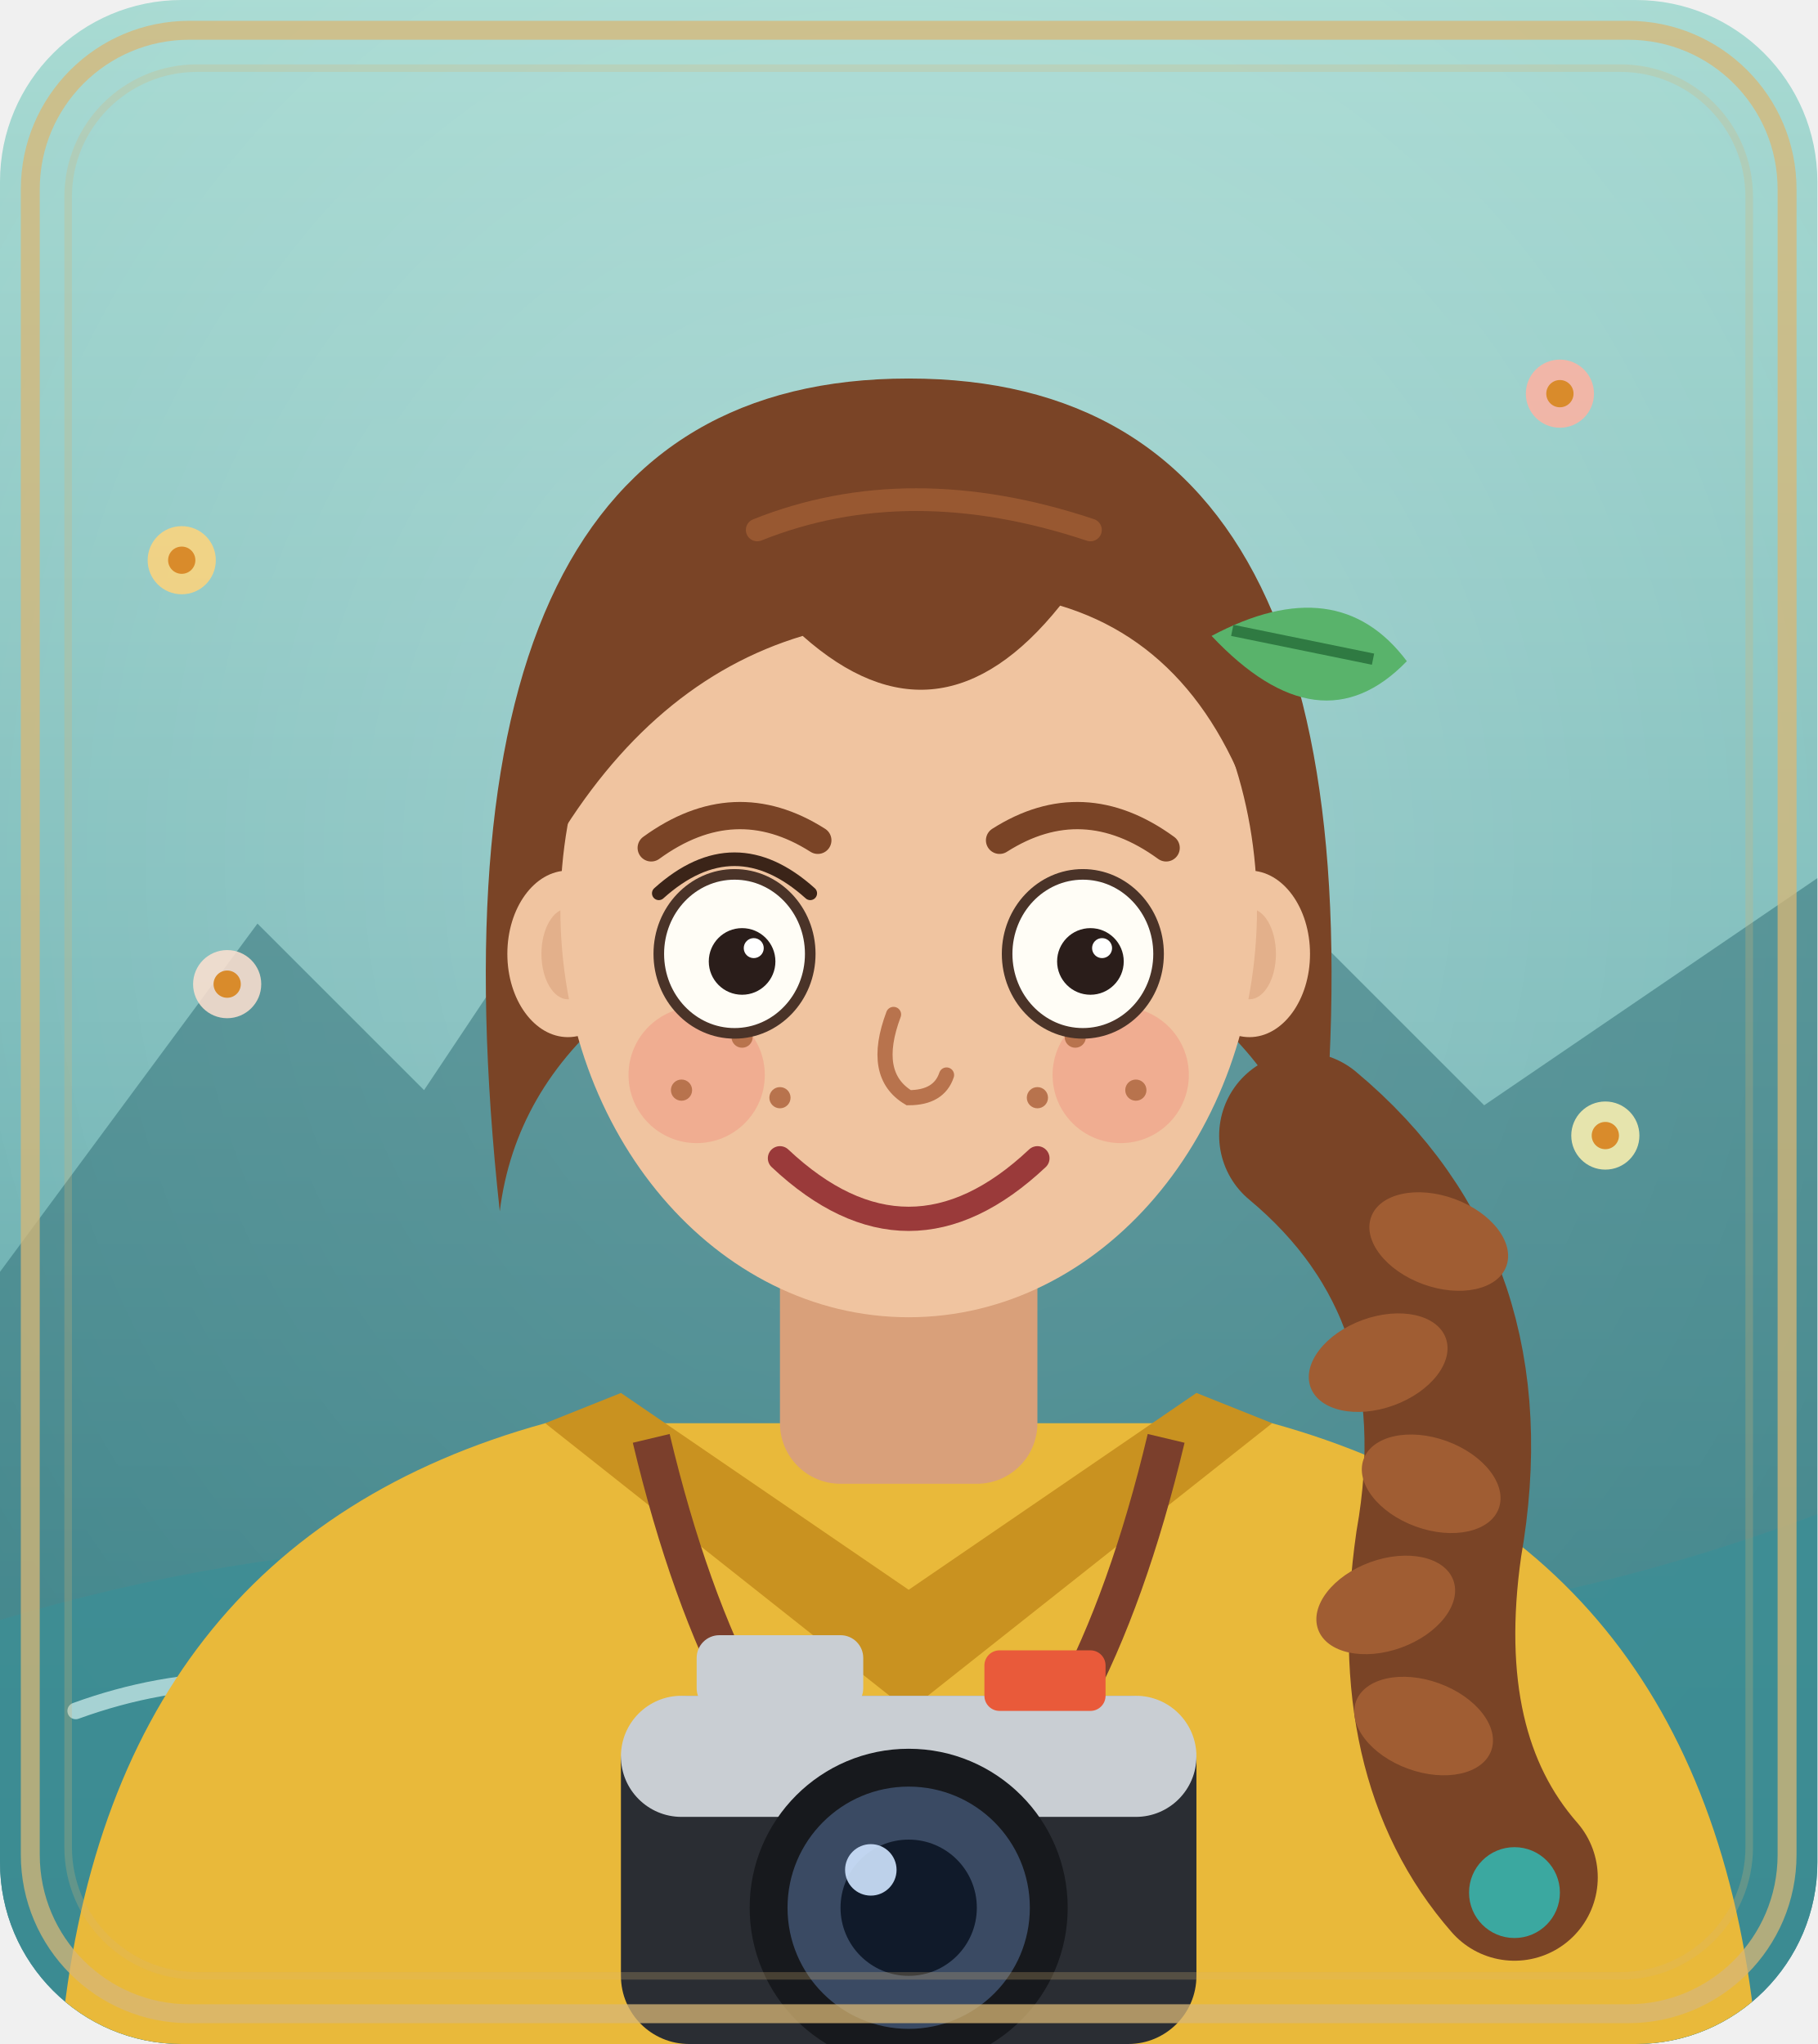
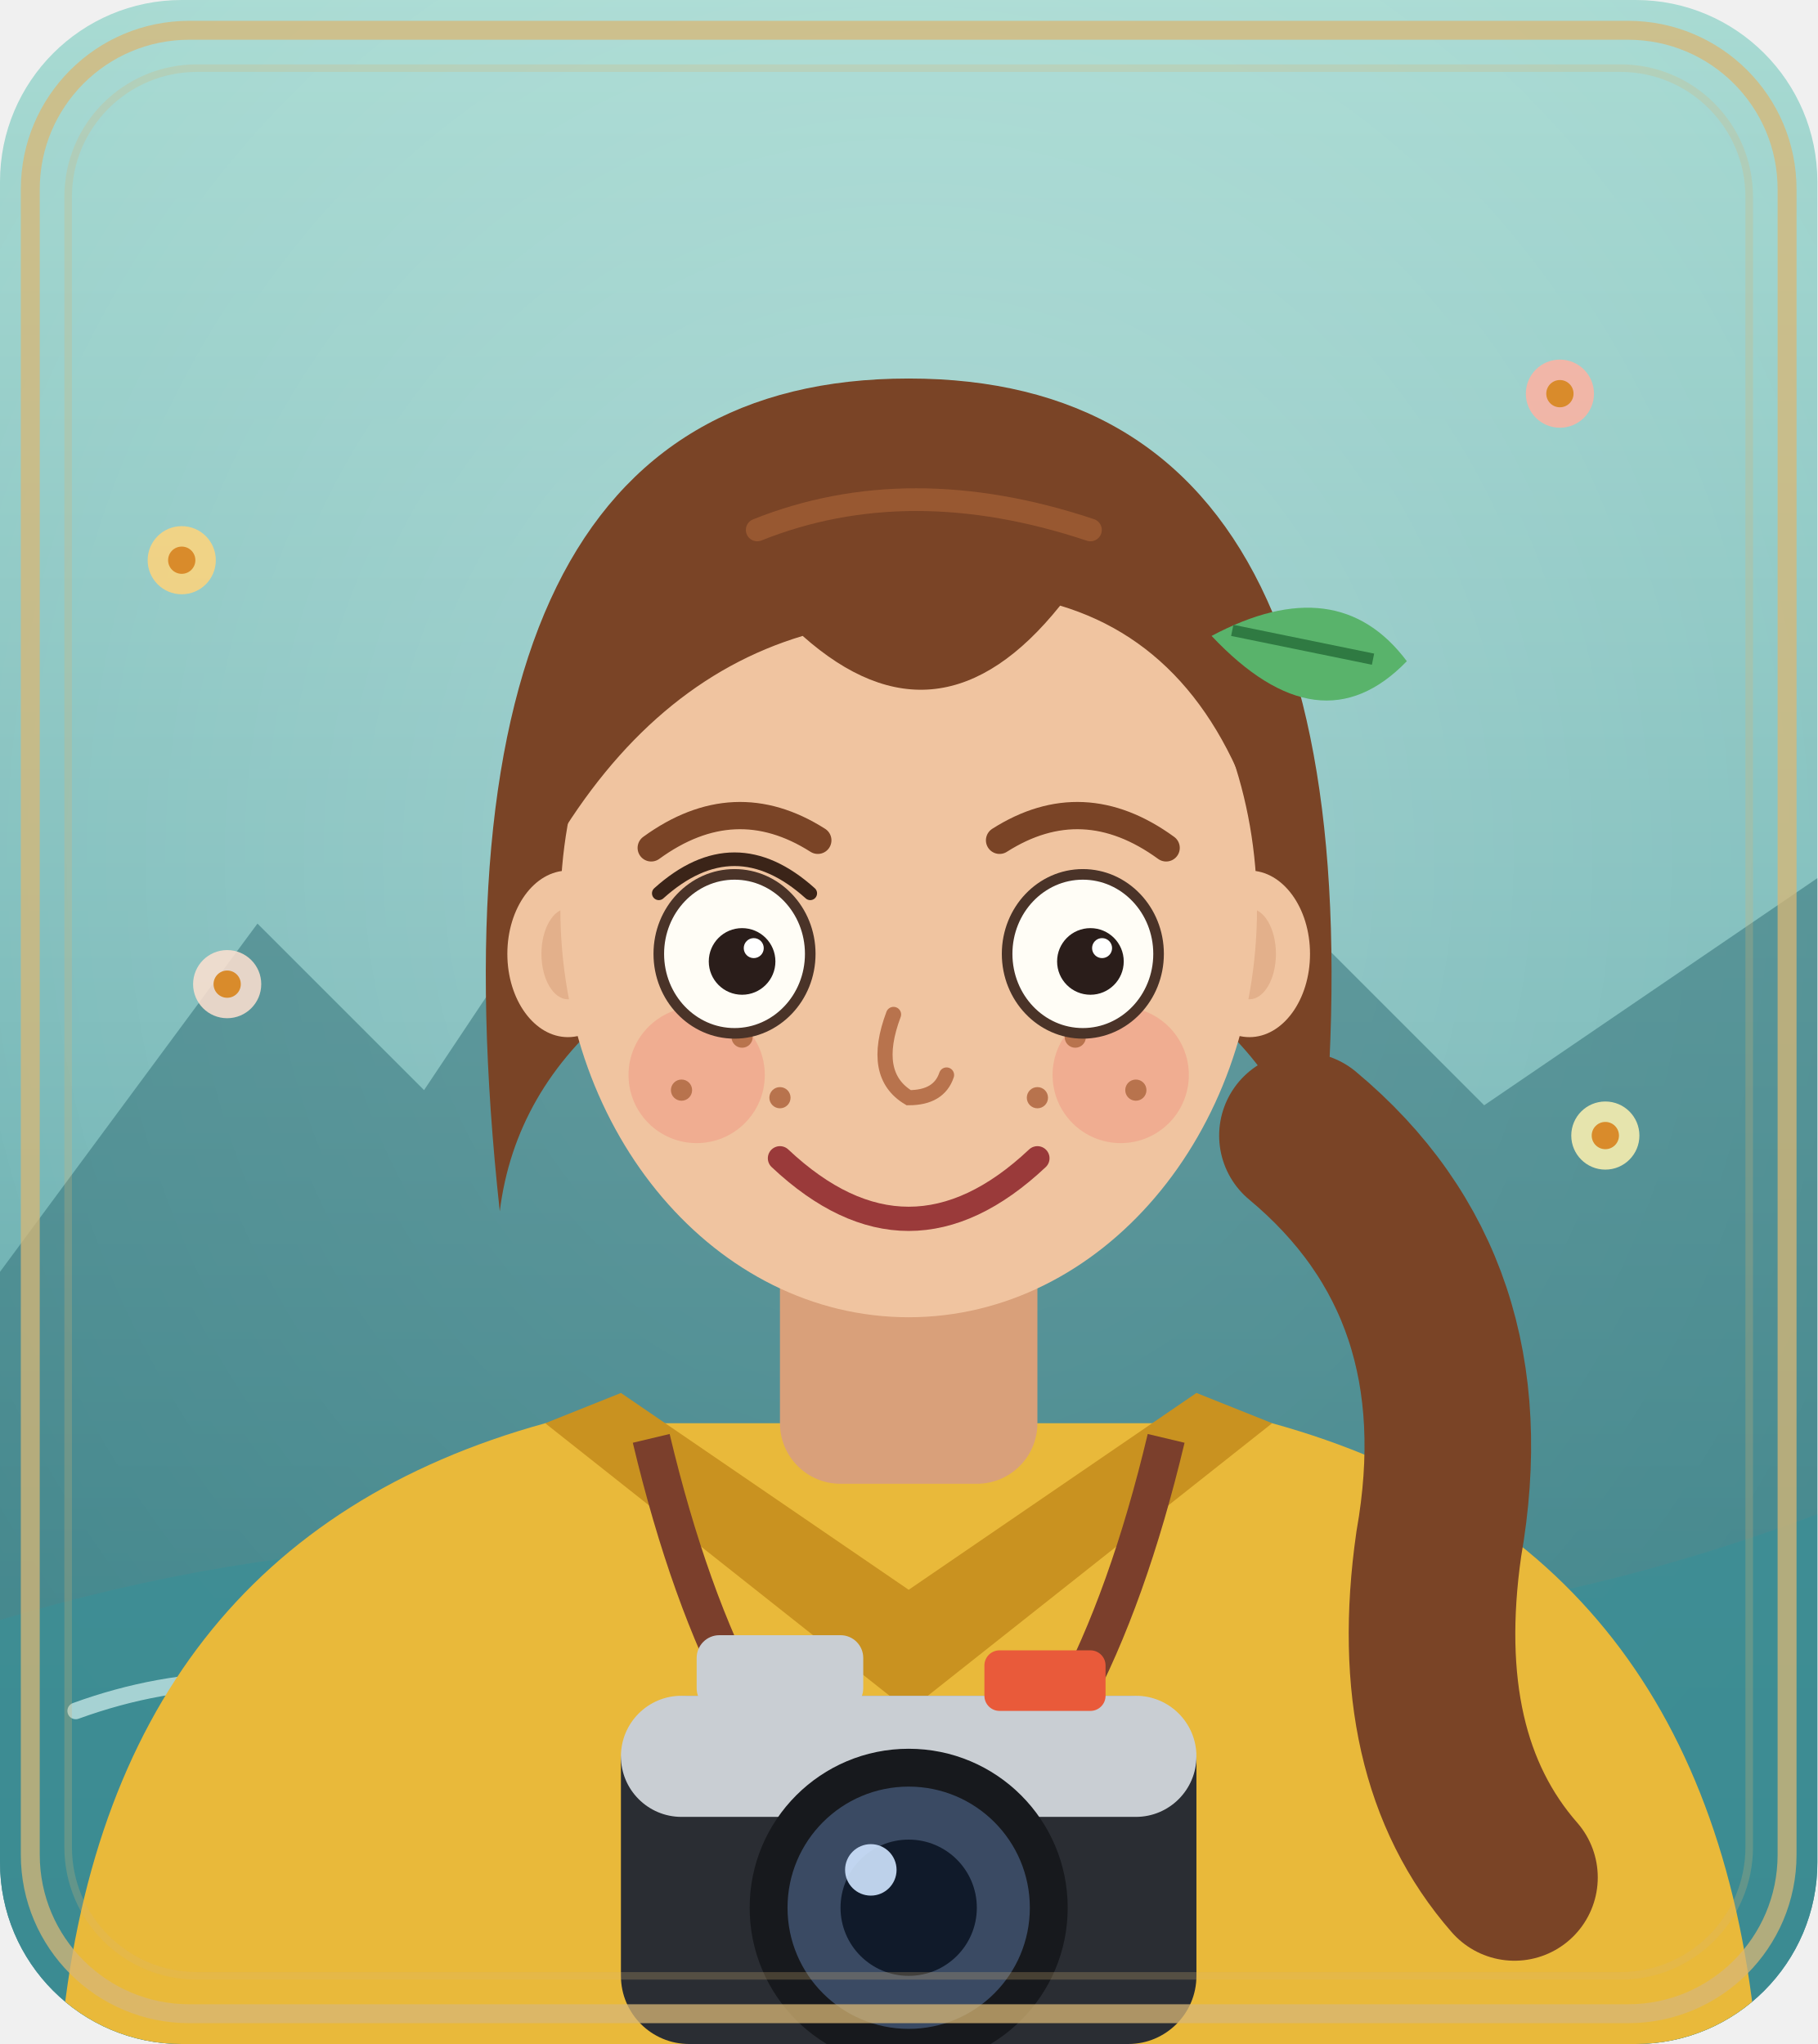
<svg xmlns="http://www.w3.org/2000/svg" width="480" height="540" viewBox="0 0 240 270">
  <defs>
    <linearGradient id="bg" x1="0" y1="0" x2="0" y2="1">
      <stop offset="0" stop-color="#a9dbd3" />
      <stop offset="1" stop-color="#4c9aa0" />
    </linearGradient>
    <radialGradient id="glow" cx=".5" cy=".42" r=".6">
      <stop offset="0" stop-color="#fff" stop-opacity=".22" />
      <stop offset="1" stop-color="#fff" stop-opacity="0" />
    </radialGradient>
  </defs>
  <clipPath id="card">
    <rect width="240" height="270" rx="24" />
  </clipPath>
  <g clip-path="url(#card)">
    <rect width="240" height="270" fill="url(#bg)" />
    <rect width="240" height="270" fill="url(#glow)" />
    <path d="M0 168 L34 122 L56 144 L92 90 L128 138 L160 110 L196 146 L240 116 L240 270 L0 270Z" fill="#2c6b73" fill-opacity="0.5" />
    <path d="M0 214 Q60 196 118 210 T240 200 V270 H0Z" fill="#3b8f96" opacity=".7" />
    <path d="M10 226 q22 -8 44 0 M128 232 q26 -9 52 0" stroke="#d3f0ee" stroke-width="2.2" fill="none" stroke-linecap="round" opacity=".7" />
    <circle cx="24" cy="74" r="4.5" fill="#ffd47a" opacity=".85" />
    <circle cx="24" cy="74" r="1.8" fill="#d98b2b" />
    <circle cx="206" cy="52" r="4.5" fill="#ffb1a1" opacity=".85" />
    <circle cx="206" cy="52" r="1.8" fill="#d98b2b" />
    <circle cx="212" cy="150" r="4.5" fill="#fff2b0" opacity=".85" />
    <circle cx="212" cy="150" r="1.8" fill="#d98b2b" />
    <circle cx="30" cy="130" r="4.5" fill="#ffe1d0" opacity=".85" />
    <circle cx="30" cy="130" r="1.8" fill="#d98b2b" />
    <path d="M66 160 Q54 50 120 50 Q186 50 174 160 Q170 128 120 116 Q70 128 66 160Z" fill="#7a4426" />
    <path d="M8 270 Q14 204 72 188 L168 188 Q226 204 232 270Z" fill="#e9b93a" />
    <path d="M72 188 L120 226 L168 188 L158 184 L120 210 L82 184Z" fill="#c99220" />
    <path d="M120 226 V270" stroke="#c99220" stroke-width="3" />
    <circle cx="120" cy="244" r="3" fill="#8a5f10" />
    <rect x="103" y="160" width="34" height="36" rx="8" fill="#d9a07a" />
    <path d="M86 190 Q96 232 116 246 M154 190 Q144 232 124 246" fill="none" stroke="#7b3f2c" stroke-width="5" />
    <path d="M172 150 Q196 170 190 204 Q186 232 200 248" fill="none" stroke="#7a4426" stroke-width="22" stroke-linecap="round" />
-     <ellipse cx="190" cy="164" rx="9.5" ry="6" fill="#a05d33" transform="rotate(20 190 164)" />
-     <ellipse cx="182" cy="180" rx="9.5" ry="6" fill="#a05d33" transform="rotate(-20 182 180)" />
-     <ellipse cx="189" cy="196" rx="9.5" ry="6" fill="#a05d33" transform="rotate(20 189 196)" />
-     <ellipse cx="183" cy="212" rx="9.5" ry="6" fill="#a05d33" transform="rotate(-20 183 212)" />
-     <ellipse cx="188" cy="228" rx="9.5" ry="6" fill="#a05d33" transform="rotate(20 188 228)" />
-     <circle cx="200" cy="250" r="6" fill="#3ba8a0" />
    <rect x="82" y="224" width="76" height="46" rx="9" fill="#2a2d33" />
    <rect x="82" y="224" width="76" height="16" rx="8" fill="#c9ced3" />
    <rect x="92" y="216" width="22" height="10" rx="3" fill="#c9ced3" />
    <rect x="130" y="218" width="16" height="8" rx="2" fill="#e95a3a" />
    <circle cx="120" cy="252" r="21" fill="#17191d" />
    <circle cx="120" cy="252" r="16" fill="#3a4a63" />
    <circle cx="120" cy="252" r="9" fill="#101a2a" />
    <circle cx="115" cy="247" r="3.4" fill="#cfe4ff" opacity=".9" />
    <ellipse cx="75" cy="126" rx="8" ry="11" fill="#f0c4a0" />
    <ellipse cx="165" cy="126" rx="8" ry="11" fill="#f0c4a0" />
    <ellipse cx="75" cy="126" rx="3.5" ry="6" fill="#d9a07a" opacity=".55" />
    <ellipse cx="165" cy="126" rx="3.5" ry="6" fill="#d9a07a" opacity=".55" />
    <rect x="104" y="160" width="32" height="34" rx="8" fill="#d9a07a" />
    <ellipse cx="120" cy="120" rx="46" ry="54" fill="#f0c4a0" />
    <circle cx="92" cy="142" r="9" fill="#f08a78" opacity=".38" />
    <circle cx="148" cy="142" r="9" fill="#f08a78" opacity=".38" />
    <circle cx="98" cy="137" r="1.4" fill="#b8734d" />
    <circle cx="90" cy="144" r="1.4" fill="#b8734d" />
    <circle cx="103" cy="145" r="1.4" fill="#b8734d" />
    <circle cx="142" cy="137" r="1.4" fill="#b8734d" />
    <circle cx="150" cy="144" r="1.4" fill="#b8734d" />
    <circle cx="137" cy="145" r="1.4" fill="#b8734d" />
    <path d="M73 112 Q76 58 124 62 Q170 64 167 112 Q160 86 140 80 Q124 100 106 84 Q86 90 73 112Z" fill="#7a4426" />
    <path d="M100 70 Q120 62 144 70" fill="none" stroke="#a05d33" stroke-width="3" stroke-linecap="round" opacity=".8" />
    <g transform="translate(160 84) rotate(30)">
      <path d="M0 0 q10 -16 24 -10 q-4 16 -24 10Z" fill="#59b36b" />
      <path d="M2 -2 L20 -8" stroke="#2f7a42" stroke-width="1.5" />
    </g>
    <ellipse cx="97" cy="126" rx="10" ry="10.5" fill="#fffdf6" stroke="#4a3328" stroke-width="1.4" />
    <circle cx="98" cy="127" r="4.4" fill="#2a1d1a" />
    <circle cx="99.54" cy="125.24" r="1.32" fill="#fff" />
    <ellipse cx="143" cy="126" rx="10" ry="10.5" fill="#fffdf6" stroke="#4a3328" stroke-width="1.4" />
    <circle cx="144" cy="127" r="4.4" fill="#2a1d1a" />
    <circle cx="145.54" cy="125.24" r="1.32" fill="#fff" />
    <path d="M87 118 Q97 109 107 118" fill="none" stroke="#3b2418" stroke-width="1.8" stroke-linecap="round" />
    <path d="M86 112 Q97 104 108 111 M132 111 Q143 104 154 112" fill="none" stroke="#7a4426" stroke-width="3.6" stroke-linecap="round" />
    <path d="M118 134 q-3 8 2 11 q4 0 5 -3" fill="none" stroke="#b8734d" stroke-width="2" stroke-linecap="round" />
    <path d="M103 153 Q120 169 137 153" fill="none" stroke="#9a3a3a" stroke-width="3.2" stroke-linecap="round" />
  </g>
  <rect x="4" y="4" width="232" height="262" rx="21" fill="none" stroke="#d8b676" stroke-opacity=".75" stroke-width="2.5" />
  <rect x="9" y="9" width="222" height="252" rx="17" fill="none" stroke="#d8b676" stroke-opacity=".25" stroke-width="1" />
</svg>
